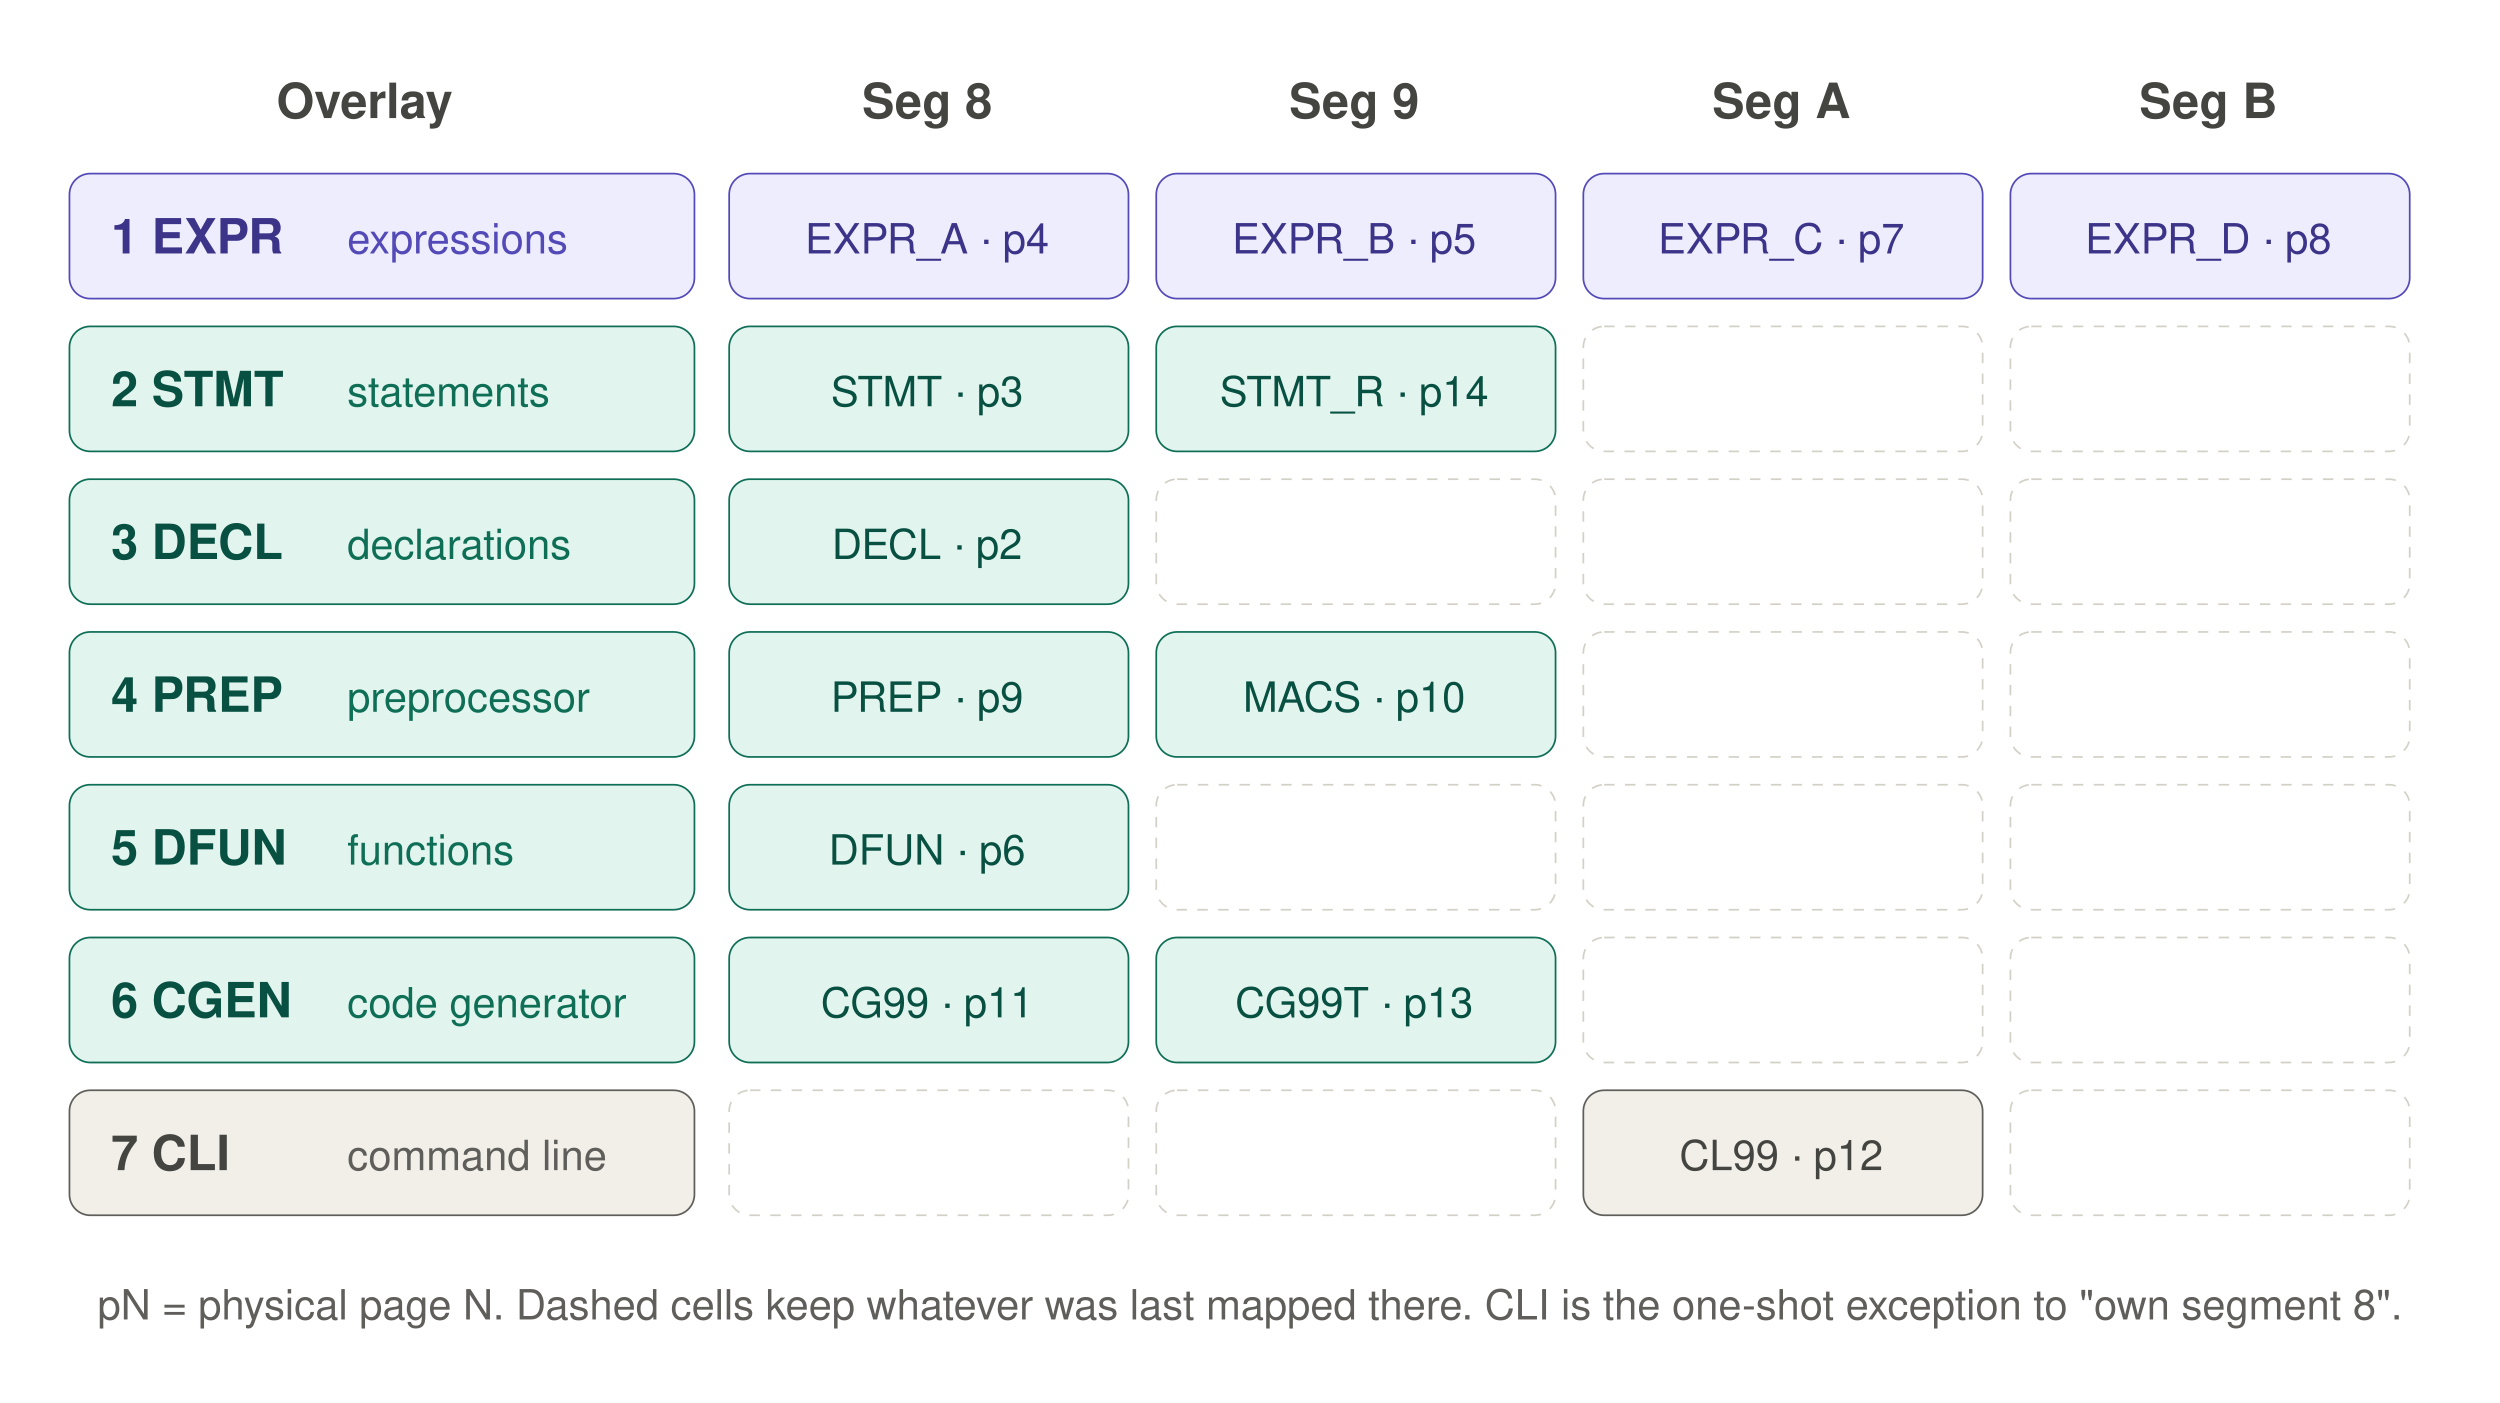
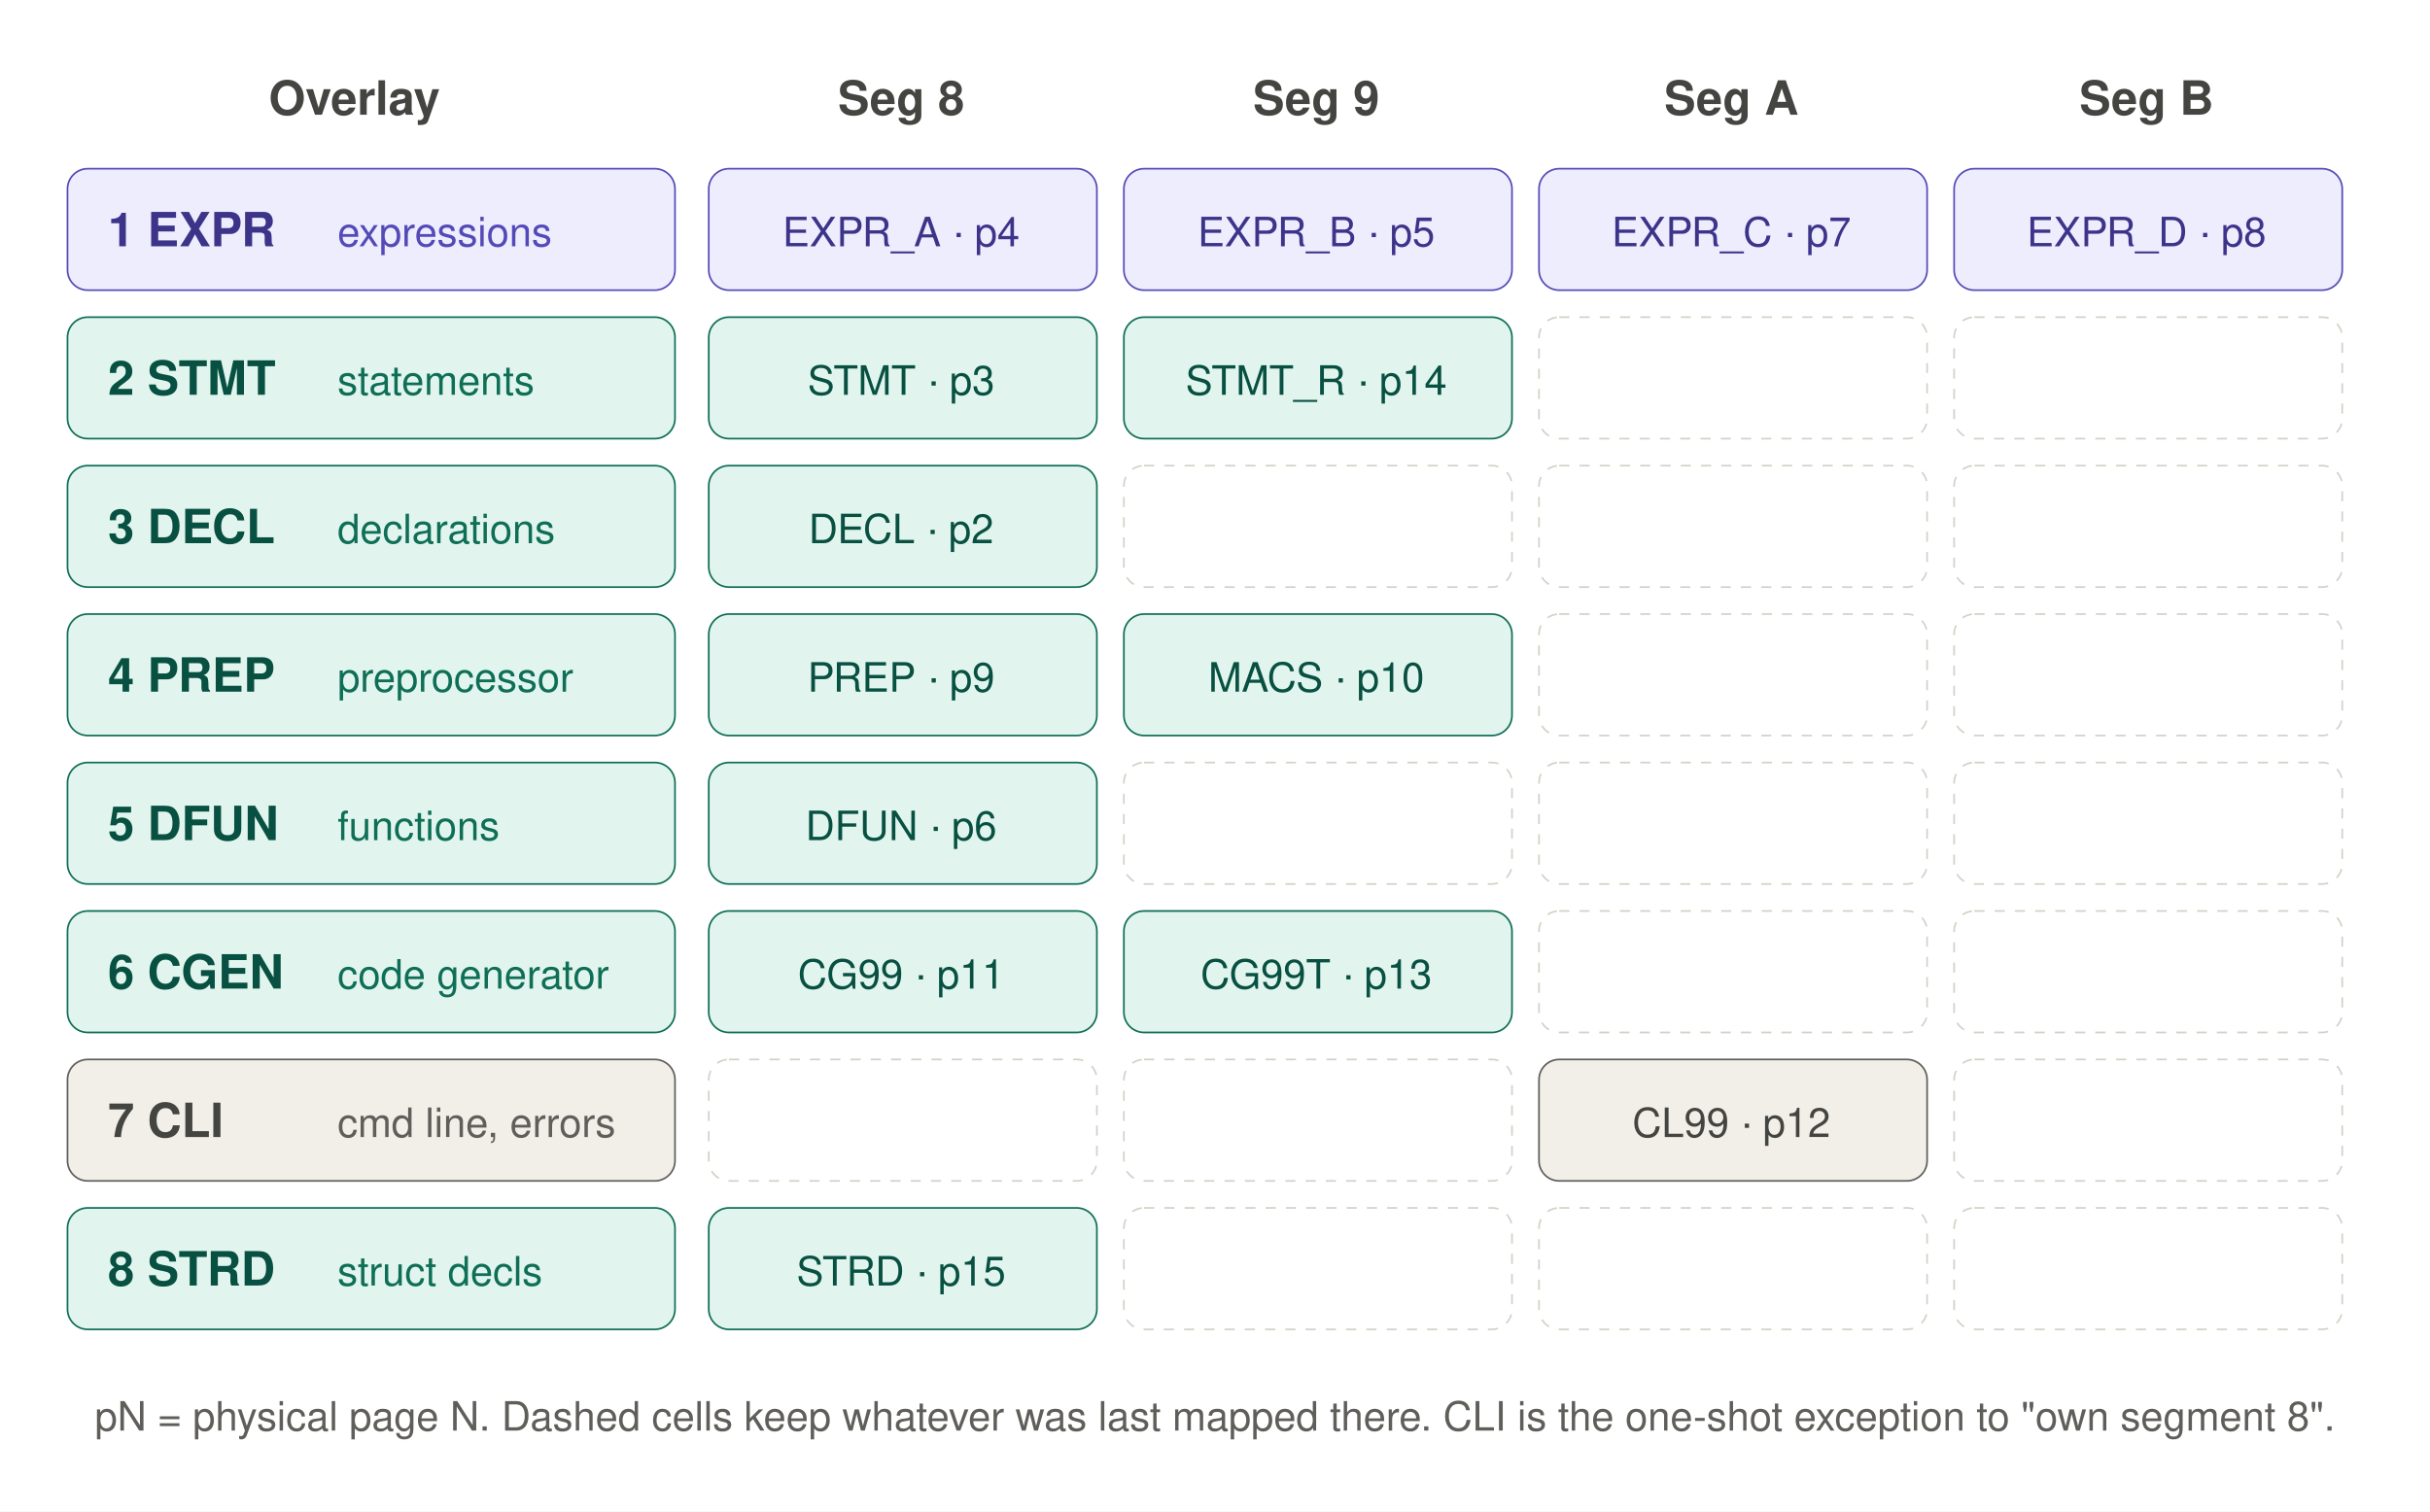
- <svg xmlns="http://www.w3.org/2000/svg" width="720" height="404" viewBox="0 0 720 404" font-family="Helvetica, Arial, sans-serif">
-   <rect width="720" height="404" fill="#FFFFFF" />
+ <svg xmlns="http://www.w3.org/2000/svg" width="720" height="448" viewBox="0 0 720 448" font-family="Helvetica, Arial, sans-serif">
+   <rect width="720" height="448" fill="#FFFFFF" />
  <g font-size="14" font-weight="bold" fill="#444441" text-anchor="middle">
    <text x="105" y="34">Overlay</text>
    <text x="267" y="34">Seg 8</text>
    <text x="390" y="34">Seg 9</text>
    <text x="513" y="34">Seg A</text>
    <text x="636" y="34">Seg B</text>
  </g>
  <rect x="20" y="50" width="180" height="36" rx="6" fill="#EEEDFE" stroke="#534AB7" stroke-width="0.5" />
  <text x="32" y="73" font-size="14" font-weight="bold" fill="#3C3489">1  EXPR</text>
  <text x="100" y="73" font-size="12" fill="#534AB7">expressions</text>
  <rect x="210" y="50" width="115" height="36" rx="6" fill="#EEEDFE" stroke="#534AB7" stroke-width="0.5" />
  <text x="267" y="73" font-size="12" text-anchor="middle" fill="#3C3489">EXPR_A · p4</text>
  <rect x="333" y="50" width="115" height="36" rx="6" fill="#EEEDFE" stroke="#534AB7" stroke-width="0.5" />
  <text x="390" y="73" font-size="12" text-anchor="middle" fill="#3C3489">EXPR_B · p5</text>
  <rect x="456" y="50" width="115" height="36" rx="6" fill="#EEEDFE" stroke="#534AB7" stroke-width="0.5" />
  <text x="513" y="73" font-size="12" text-anchor="middle" fill="#3C3489">EXPR_C · p7</text>
  <rect x="579" y="50" width="115" height="36" rx="6" fill="#EEEDFE" stroke="#534AB7" stroke-width="0.5" />
  <text x="636" y="73" font-size="12" text-anchor="middle" fill="#3C3489">EXPR_D · p8</text>
  <rect x="20" y="94" width="180" height="36" rx="6" fill="#E1F5EE" stroke="#0F6E56" stroke-width="0.5" />
  <text x="32" y="117" font-size="14" font-weight="bold" fill="#085041">2  STMT</text>
  <text x="100" y="117" font-size="12" fill="#0F6E56">statements</text>
  <rect x="210" y="94" width="115" height="36" rx="6" fill="#E1F5EE" stroke="#0F6E56" stroke-width="0.5" />
  <text x="267" y="117" font-size="12" text-anchor="middle" fill="#085041">STMT · p3</text>
  <rect x="333" y="94" width="115" height="36" rx="6" fill="#E1F5EE" stroke="#0F6E56" stroke-width="0.5" />
  <text x="390" y="117" font-size="12" text-anchor="middle" fill="#085041">STMT_R · p14</text>
  <rect x="456" y="94" width="115" height="36" rx="6" fill="none" stroke="#D3D1C7" stroke-width="0.5" stroke-dasharray="3 3" />
  <rect x="579" y="94" width="115" height="36" rx="6" fill="none" stroke="#D3D1C7" stroke-width="0.5" stroke-dasharray="3 3" />
  <rect x="20" y="138" width="180" height="36" rx="6" fill="#E1F5EE" stroke="#0F6E56" stroke-width="0.5" />
  <text x="32" y="161" font-size="14" font-weight="bold" fill="#085041">3  DECL</text>
  <text x="100" y="161" font-size="12" fill="#0F6E56">declarations</text>
  <rect x="210" y="138" width="115" height="36" rx="6" fill="#E1F5EE" stroke="#0F6E56" stroke-width="0.5" />
  <text x="267" y="161" font-size="12" text-anchor="middle" fill="#085041">DECL · p2</text>
  <rect x="333" y="138" width="115" height="36" rx="6" fill="none" stroke="#D3D1C7" stroke-width="0.5" stroke-dasharray="3 3" />
  <rect x="456" y="138" width="115" height="36" rx="6" fill="none" stroke="#D3D1C7" stroke-width="0.5" stroke-dasharray="3 3" />
  <rect x="579" y="138" width="115" height="36" rx="6" fill="none" stroke="#D3D1C7" stroke-width="0.5" stroke-dasharray="3 3" />
  <rect x="20" y="182" width="180" height="36" rx="6" fill="#E1F5EE" stroke="#0F6E56" stroke-width="0.5" />
  <text x="32" y="205" font-size="14" font-weight="bold" fill="#085041">4  PREP</text>
  <text x="100" y="205" font-size="12" fill="#0F6E56">preprocessor</text>
  <rect x="210" y="182" width="115" height="36" rx="6" fill="#E1F5EE" stroke="#0F6E56" stroke-width="0.5" />
  <text x="267" y="205" font-size="12" text-anchor="middle" fill="#085041">PREP · p9</text>
  <rect x="333" y="182" width="115" height="36" rx="6" fill="#E1F5EE" stroke="#0F6E56" stroke-width="0.5" />
  <text x="390" y="205" font-size="12" text-anchor="middle" fill="#085041">MACS · p10</text>
  <rect x="456" y="182" width="115" height="36" rx="6" fill="none" stroke="#D3D1C7" stroke-width="0.5" stroke-dasharray="3 3" />
  <rect x="579" y="182" width="115" height="36" rx="6" fill="none" stroke="#D3D1C7" stroke-width="0.5" stroke-dasharray="3 3" />
  <rect x="20" y="226" width="180" height="36" rx="6" fill="#E1F5EE" stroke="#0F6E56" stroke-width="0.5" />
  <text x="32" y="249" font-size="14" font-weight="bold" fill="#085041">5  DFUN</text>
  <text x="100" y="249" font-size="12" fill="#0F6E56">functions</text>
  <rect x="210" y="226" width="115" height="36" rx="6" fill="#E1F5EE" stroke="#0F6E56" stroke-width="0.5" />
  <text x="267" y="249" font-size="12" text-anchor="middle" fill="#085041">DFUN · p6</text>
  <rect x="333" y="226" width="115" height="36" rx="6" fill="none" stroke="#D3D1C7" stroke-width="0.5" stroke-dasharray="3 3" />
  <rect x="456" y="226" width="115" height="36" rx="6" fill="none" stroke="#D3D1C7" stroke-width="0.5" stroke-dasharray="3 3" />
  <rect x="579" y="226" width="115" height="36" rx="6" fill="none" stroke="#D3D1C7" stroke-width="0.5" stroke-dasharray="3 3" />
  <rect x="20" y="270" width="180" height="36" rx="6" fill="#E1F5EE" stroke="#0F6E56" stroke-width="0.5" />
  <text x="32" y="293" font-size="14" font-weight="bold" fill="#085041">6  CGEN</text>
  <text x="100" y="293" font-size="12" fill="#0F6E56">code generator</text>
  <rect x="210" y="270" width="115" height="36" rx="6" fill="#E1F5EE" stroke="#0F6E56" stroke-width="0.5" />
  <text x="267" y="293" font-size="12" text-anchor="middle" fill="#085041">CG99 · p11</text>
  <rect x="333" y="270" width="115" height="36" rx="6" fill="#E1F5EE" stroke="#0F6E56" stroke-width="0.5" />
  <text x="390" y="293" font-size="12" text-anchor="middle" fill="#085041">CG99T · p13</text>
  <rect x="456" y="270" width="115" height="36" rx="6" fill="none" stroke="#D3D1C7" stroke-width="0.5" stroke-dasharray="3 3" />
  <rect x="579" y="270" width="115" height="36" rx="6" fill="none" stroke="#D3D1C7" stroke-width="0.5" stroke-dasharray="3 3" />
  <rect x="20" y="314" width="180" height="36" rx="6" fill="#F1EFE8" stroke="#5F5E5A" stroke-width="0.5" />
  <text x="32" y="337" font-size="14" font-weight="bold" fill="#444441">7  CLI</text>
-   <text x="100" y="337" font-size="12" fill="#5F5E5A">command line</text>
+   <text x="100" y="337" font-size="12" fill="#5F5E5A">cmd line, errors</text>
  <rect x="210" y="314" width="115" height="36" rx="6" fill="none" stroke="#D3D1C7" stroke-width="0.5" stroke-dasharray="3 3" />
  <rect x="333" y="314" width="115" height="36" rx="6" fill="none" stroke="#D3D1C7" stroke-width="0.5" stroke-dasharray="3 3" />
  <rect x="456" y="314" width="115" height="36" rx="6" fill="#F1EFE8" stroke="#5F5E5A" stroke-width="0.5" />
  <text x="513" y="337" font-size="12" text-anchor="middle" fill="#444441">CL99 · p12</text>
  <rect x="579" y="314" width="115" height="36" rx="6" fill="none" stroke="#D3D1C7" stroke-width="0.5" stroke-dasharray="3 3" />
-   <text x="360" y="380" font-size="12" text-anchor="middle" fill="#5F5E5A">pN = physical page N.  Dashed cells keep whatever was last mapped there.  CLI is the one-shot exception to "own segment 8".</text>
+   <rect x="20" y="358" width="180" height="36" rx="6" fill="#E1F5EE" stroke="#0F6E56" stroke-width="0.5" />
+   <text x="32" y="381" font-size="14" font-weight="bold" fill="#085041">8  STRD</text>
+   <text x="100" y="381" font-size="12" fill="#0F6E56">struct decls</text>
+   <rect x="210" y="358" width="115" height="36" rx="6" fill="#E1F5EE" stroke="#0F6E56" stroke-width="0.5" />
+   <text x="267" y="381" font-size="12" text-anchor="middle" fill="#085041">STRD · p15</text>
+   <rect x="333" y="358" width="115" height="36" rx="6" fill="none" stroke="#D3D1C7" stroke-width="0.5" stroke-dasharray="3 3" />
+   <rect x="456" y="358" width="115" height="36" rx="6" fill="none" stroke="#D3D1C7" stroke-width="0.5" stroke-dasharray="3 3" />
+   <rect x="579" y="358" width="115" height="36" rx="6" fill="none" stroke="#D3D1C7" stroke-width="0.5" stroke-dasharray="3 3" />
+   <text x="360" y="424" font-size="12" text-anchor="middle" fill="#5F5E5A">pN = physical page N.  Dashed cells keep whatever was last mapped there.  CLI is the one-shot exception to "own segment 8".</text>
</svg>
